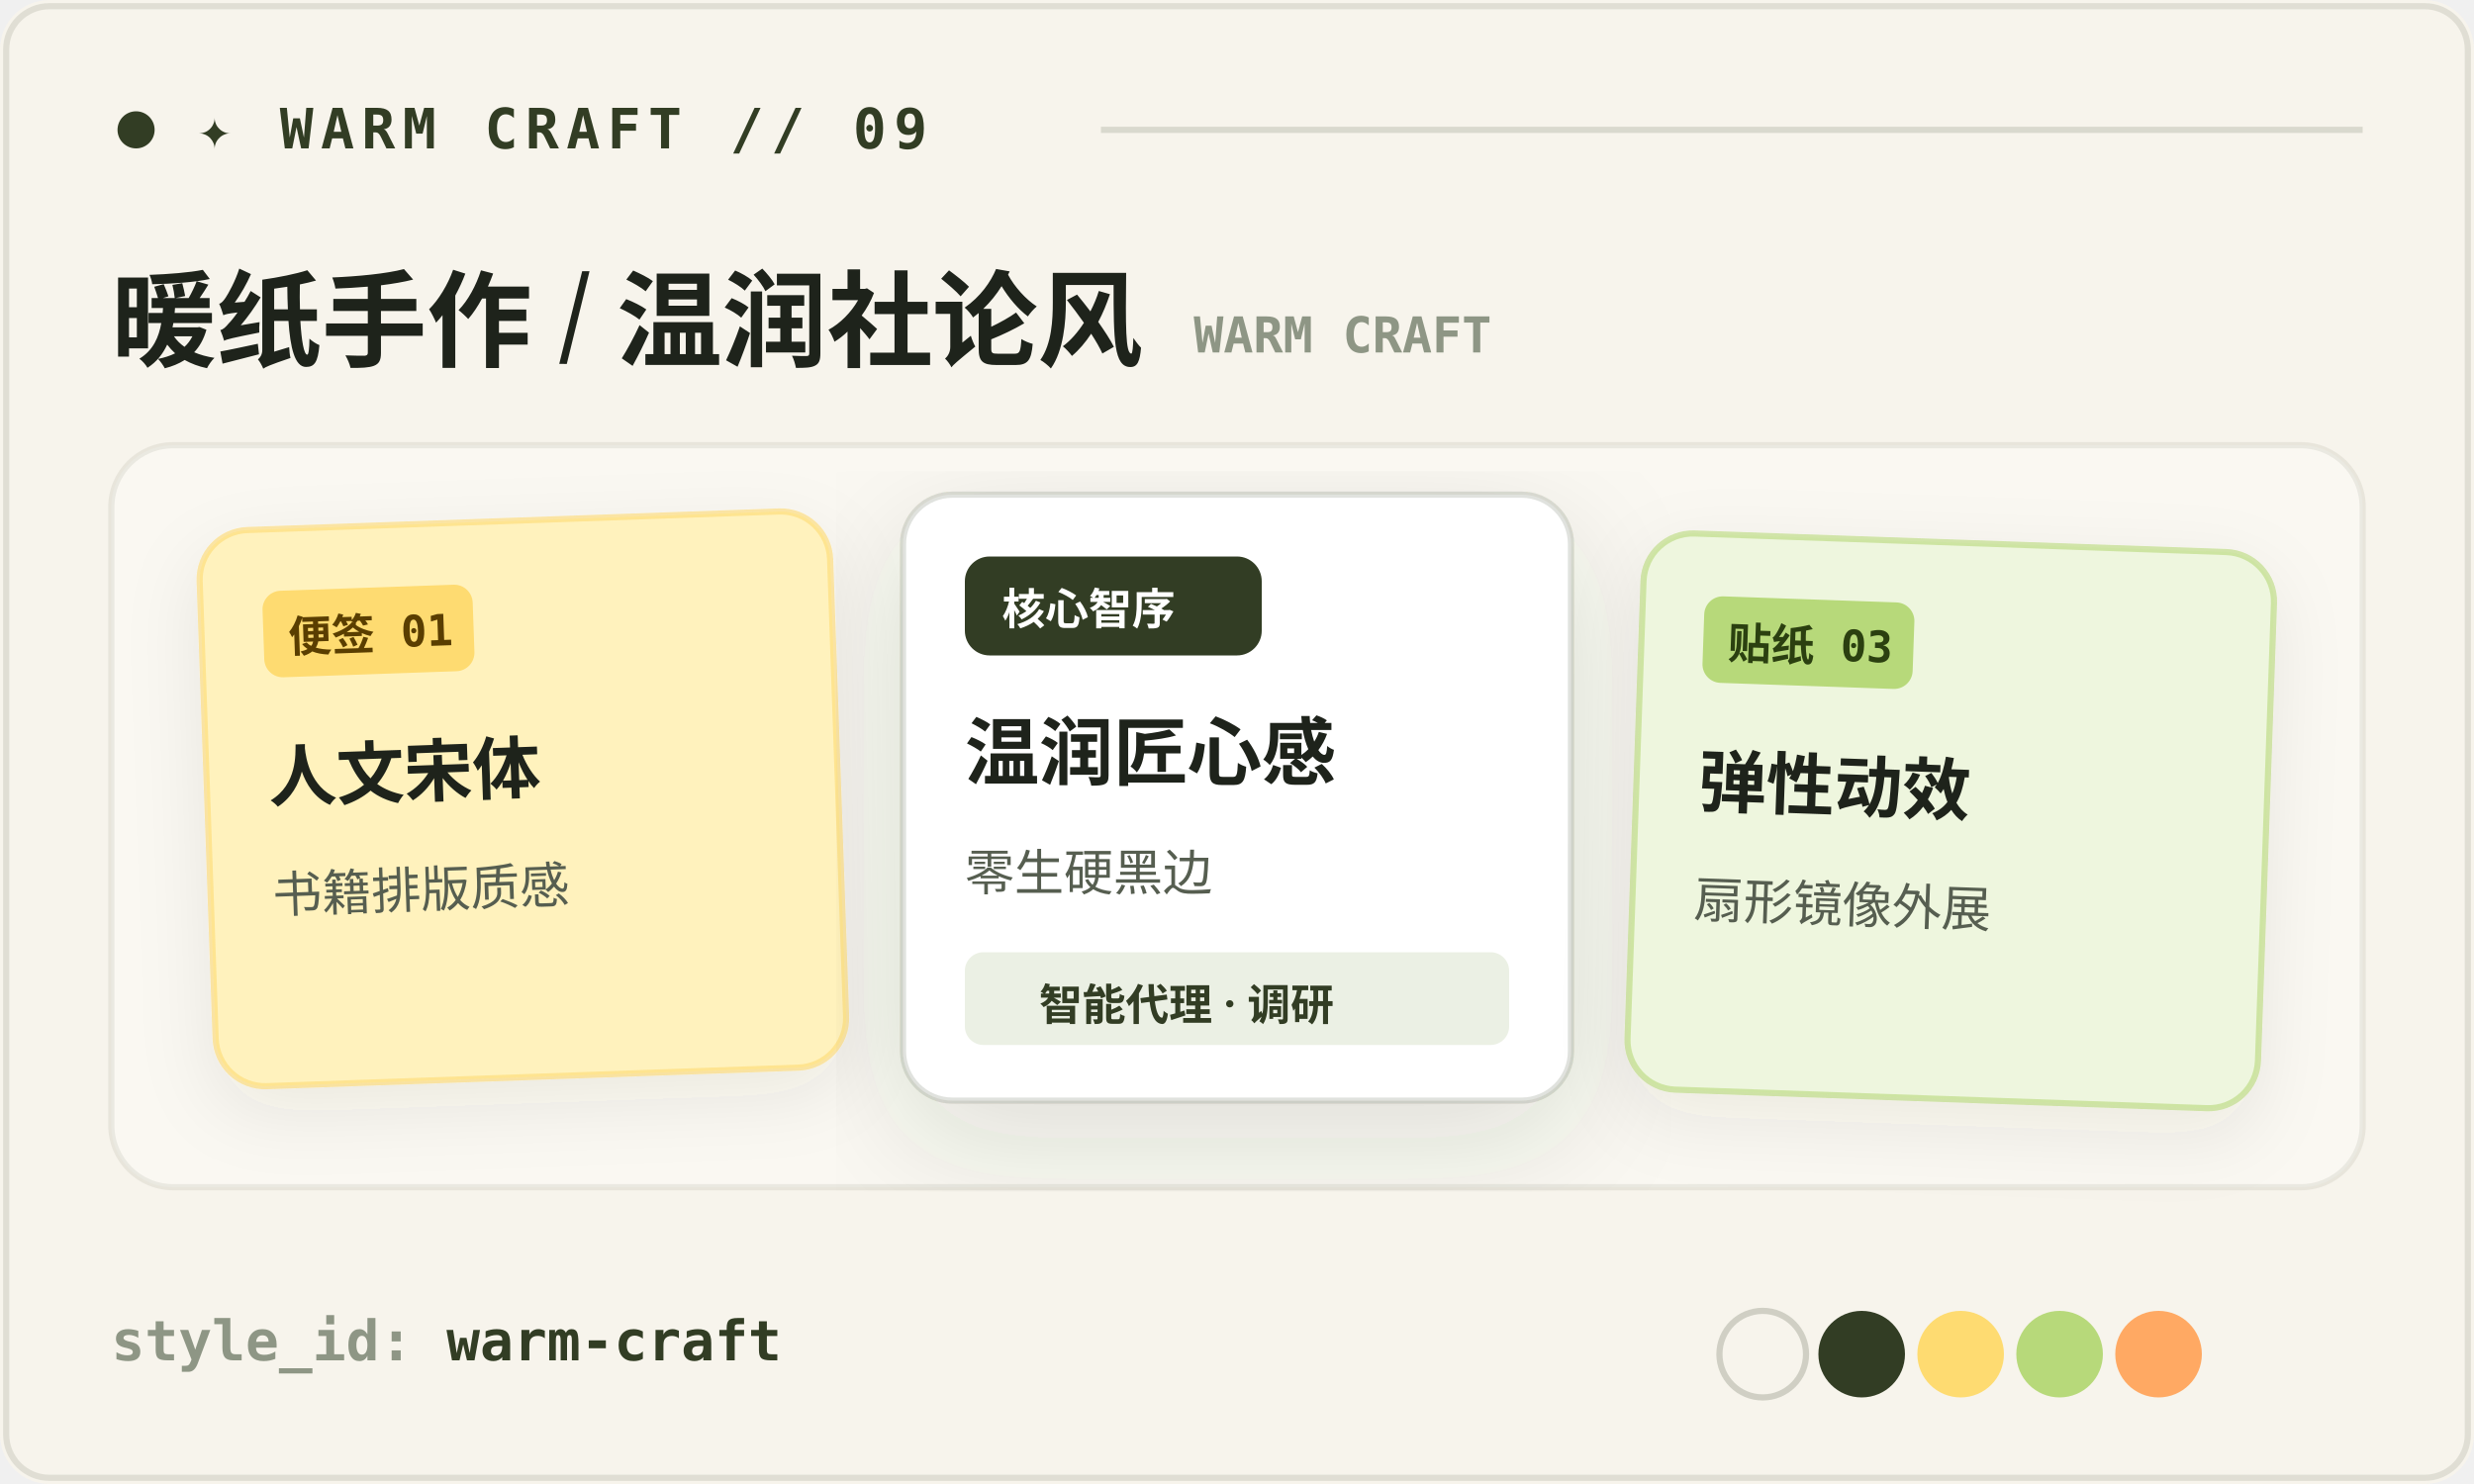
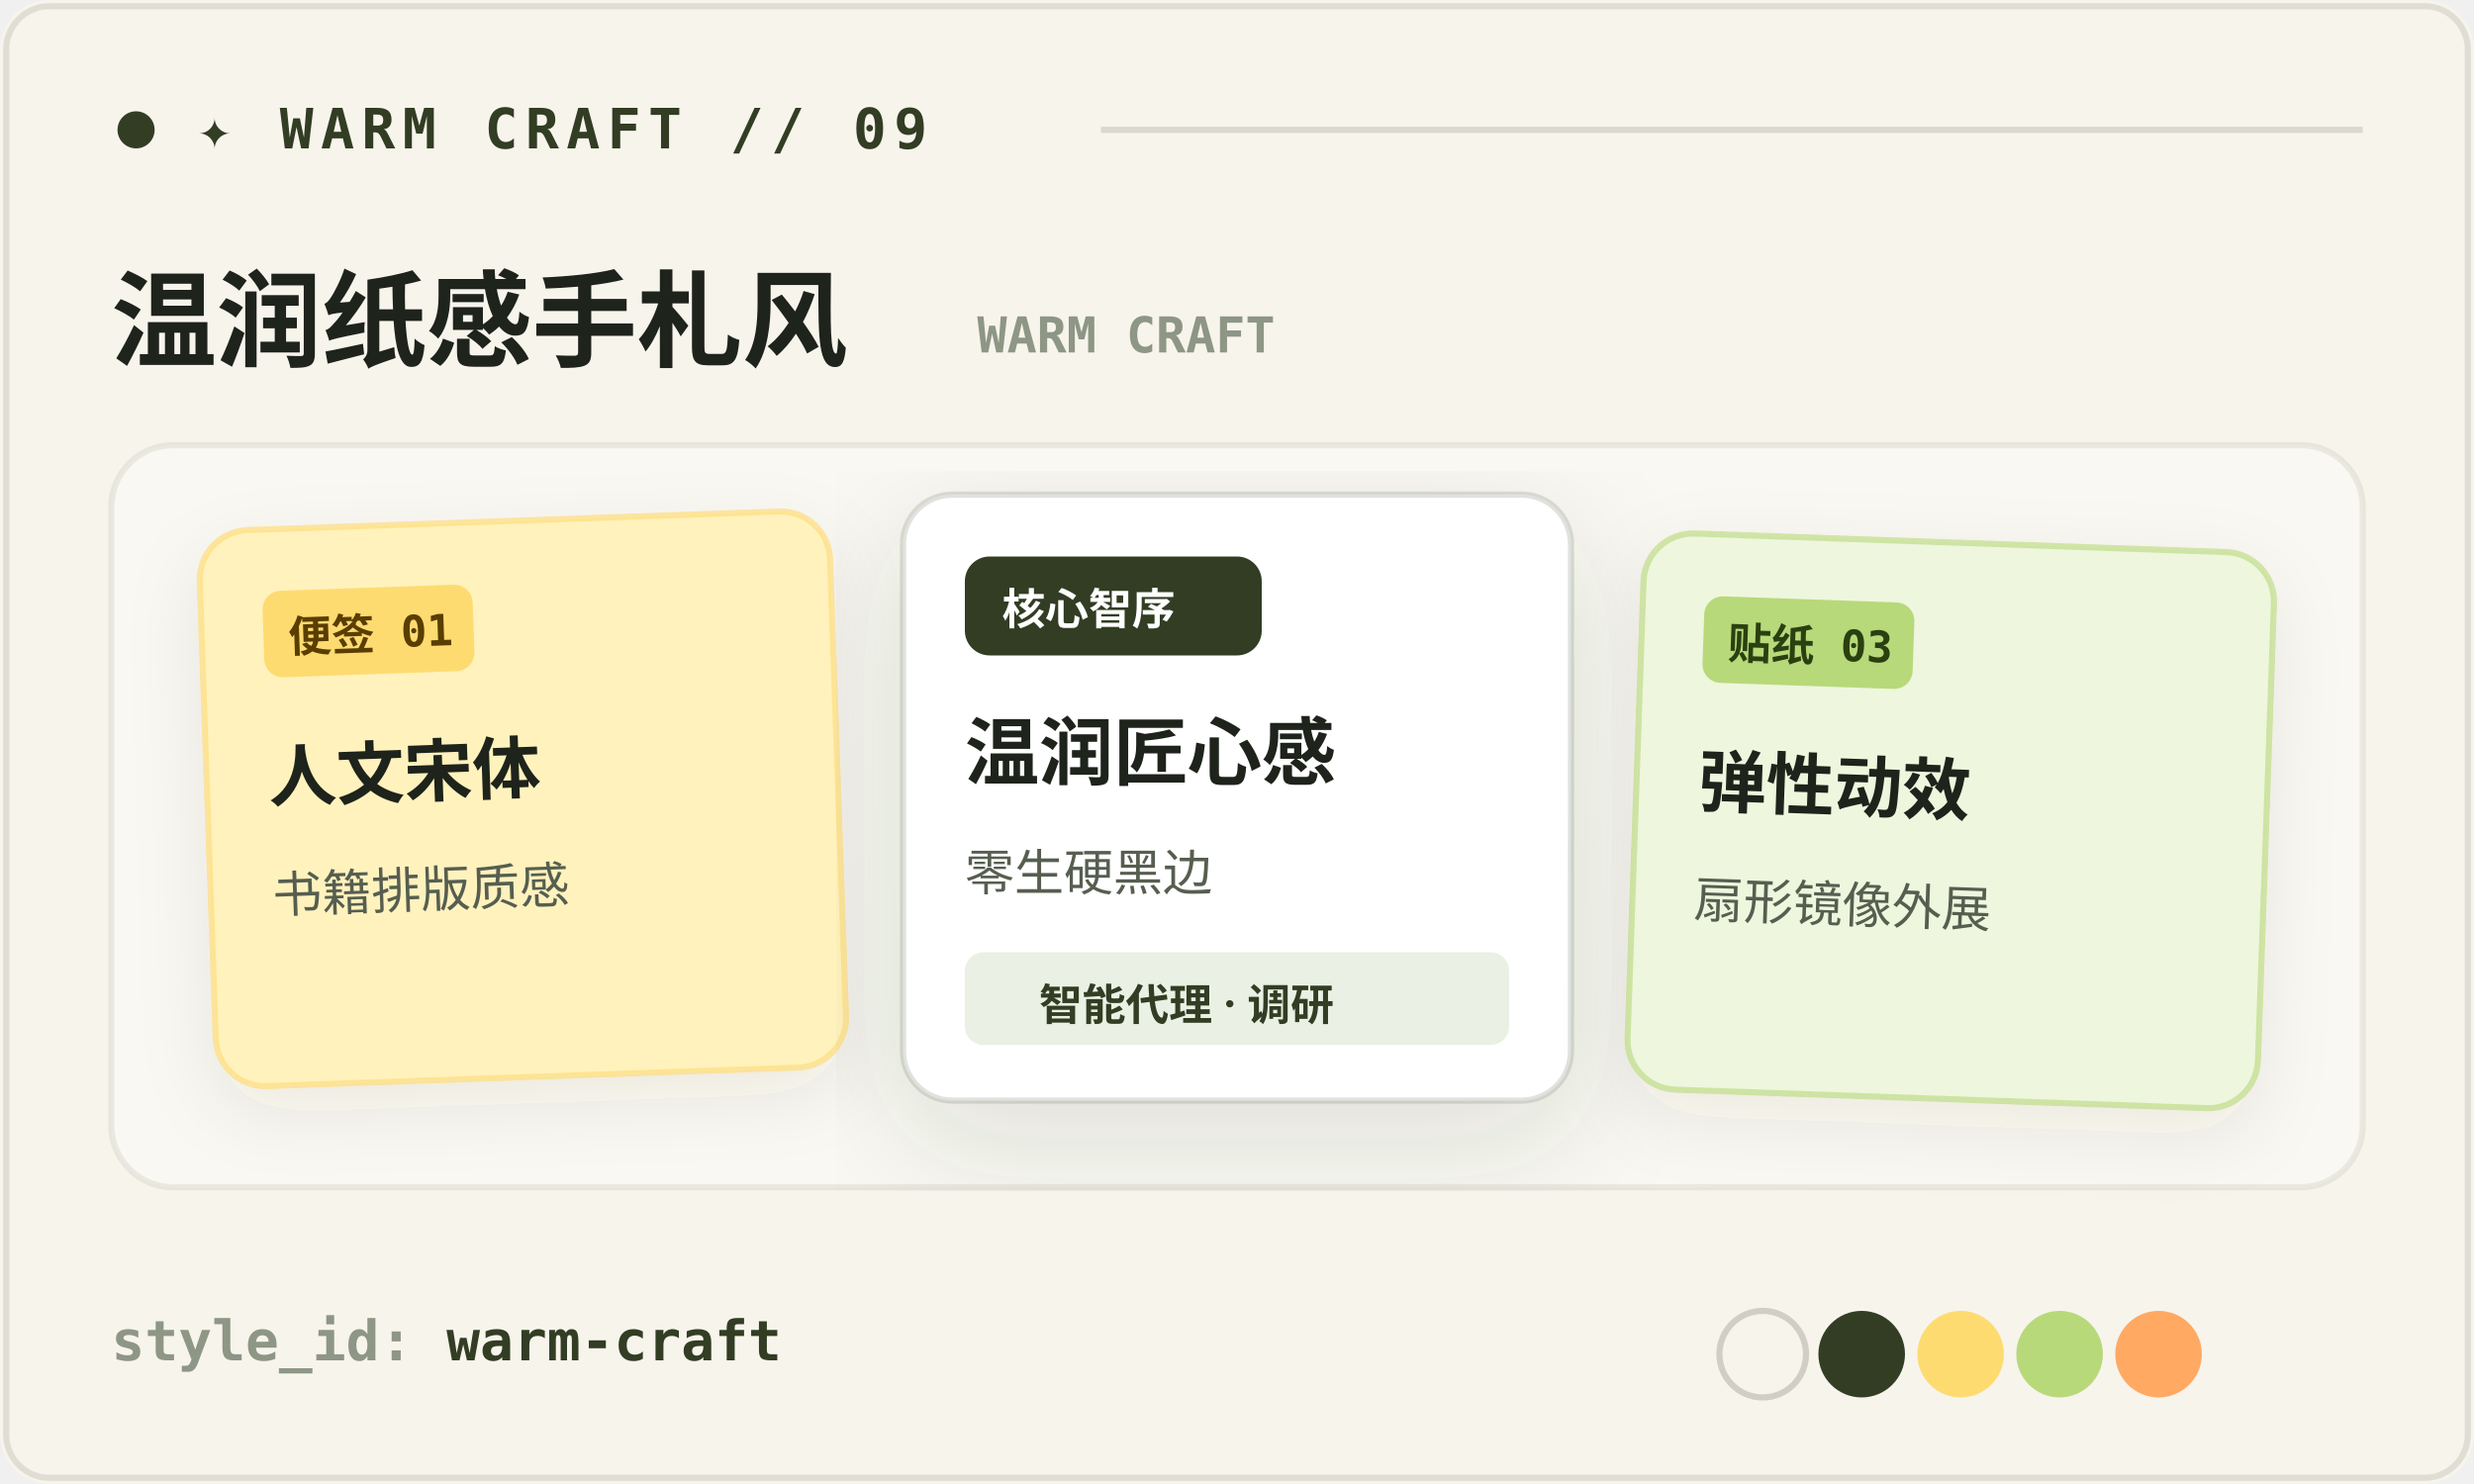
<svg xmlns="http://www.w3.org/2000/svg" viewBox="0 0 400 240" width="400" height="240">
  <defs>
    <filter id="sticker-shadow-1" x="-10%" y="-10%" width="125%" height="125%">
      <feDropShadow dx="0" dy="4" stdDeviation="6" flood-color="#323D24" flood-opacity="0.08" />
    </filter>
    <filter id="sticker-shadow-2" x="-10%" y="-10%" width="125%" height="125%">
      <feDropShadow dx="0" dy="6" stdDeviation="10" flood-color="#323D24" flood-opacity="0.14" />
    </filter>
  </defs>
  <style>
    .mono { font-family: "IBM Plex Mono", "SF Mono", Consolas, monospace; }
    .serif { font-family: "Newsreader", "Playfair Display", "Songti SC", "STSong", "Source Han Serif SC", "SimSun", serif; }
    .sans { font-family: "Inter", -apple-system, BlinkMacSystemFont, "Segoe UI", "PingFang SC", "Microsoft YaHei", sans-serif; }
  </style>
  <rect width="400" height="240" fill="#F7F4EC" rx="8" />
  <rect width="398" height="238" x="1" y="1" fill="none" stroke="rgba(50, 61, 36, 0.12)" stroke-width="1" rx="7" />
  <g transform="translate(18, 12)">
    <circle cx="4" cy="9" r="3" fill="#323D24" />
    <text class="mono" font-size="9" font-weight="700" fill="#323D24" x="14" y="12" letter-spacing="1.2">✦ WARM CRAFT // 09</text>
    <line x1="160" y1="9" x2="364" y2="9" stroke="rgba(50, 61, 36, 0.15)" stroke-width="1" />
  </g>
  <g transform="translate(18, 58)">
-     <text class="serif" font-size="17" font-weight="800" fill="#1E231B" x="0" y="0">暖纸手作 / 温润社论风</text>
-     <text class="mono" font-size="8" font-weight="600" fill="#8E9685" x="175" y="-1">WARM CRAFT</text>
+     <text class="serif" font-size="17" font-weight="800" fill="#1E231B" x="0" y="0">温润纸感手札风</text>
+     <text class="mono" font-size="8" font-weight="600" fill="#8E9685" x="140" y="-1">WARM CRAFT</text>
  </g>
  <g transform="translate(18, 72)">
    <rect width="364" height="120" rx="10" fill="#FAF8F2" stroke="rgba(50, 61, 36, 0.08)" stroke-width="1" />
    <g transform="translate(14, 14) rotate(-2)">
      <rect width="102" height="90" rx="8" fill="#FFF2BD" stroke="rgba(254, 219, 113, 0.6)" stroke-width="1" filter="url(#sticker-shadow-1)" />
      <rect x="10" y="10" width="34" height="14" rx="3" fill="#FEDB71" />
      <text class="mono" font-size="7" font-weight="700" fill="#5A3E00" x="14" y="20">便签 01</text>
      <text class="serif" font-size="11" font-weight="700" fill="#1E231B" x="10" y="44">人文宋体</text>
      <text class="sans" font-size="8" font-weight="500" fill="#565E50" x="10" y="62">书籍排版质感</text>
    </g>
    <g transform="translate(128, 8)">
      <rect width="108" height="98" rx="8" fill="#FFFFFF" stroke="rgba(50, 61, 36, 0.15)" stroke-width="1" filter="url(#sticker-shadow-2)" />
      <rect x="10" y="10" width="48" height="16" rx="4" fill="#323D24" />
      <text class="mono" font-size="7" font-weight="700" fill="#FFFFFF" x="16" y="21">核心智序</text>
      <text class="serif" font-size="12" font-weight="800" fill="#1E231B" x="10" y="46">温润匠心感</text>
      <text class="sans" font-size="8" font-weight="500" fill="#565E50" x="10" y="64">零生硬黑边</text>
      <rect x="10" y="74" width="88" height="15" rx="3" fill="#EBF0E4" />
      <text class="sans" font-size="7" font-weight="700" fill="#323D24" x="22" y="85">智能代理 · 调研</text>
    </g>
    <g transform="translate(248, 14) rotate(2)">
      <rect width="102" height="90" rx="8" fill="#EEF6DE" stroke="rgba(183, 217, 122, 0.6)" stroke-width="1" filter="url(#sticker-shadow-1)" />
      <rect x="10" y="10" width="34" height="14" rx="3" fill="#B7D97A" />
      <text class="mono" font-size="7" font-weight="700" fill="#2B4010" x="14" y="20">贴纸 03</text>
      <text class="serif" font-size="11" font-weight="700" fill="#1E231B" x="10" y="44">弹性动效</text>
      <text class="sans" font-size="8" font-weight="500" fill="#565E50" x="10" y="62">扇形镜像外展</text>
    </g>
  </g>
  <g transform="translate(18, 220)">
    <text class="mono" font-size="9" font-weight="600" fill="#8E9685" x="0" y="0">style_id: <tspan fill="#323D24">warm-craft</tspan>
    </text>
    <g transform="translate(260, -8)">
      <circle cx="7" cy="7" r="7" fill="#F7F4EC" stroke="rgba(50, 61, 36, 0.2)" />
      <circle cx="23" cy="7" r="7" fill="#323D24" />
      <circle cx="39" cy="7" r="7" fill="#FEDB71" />
      <circle cx="55" cy="7" r="7" fill="#B7D97A" />
      <circle cx="71" cy="7" r="7" fill="#FFA963" />
    </g>
  </g>
</svg>
